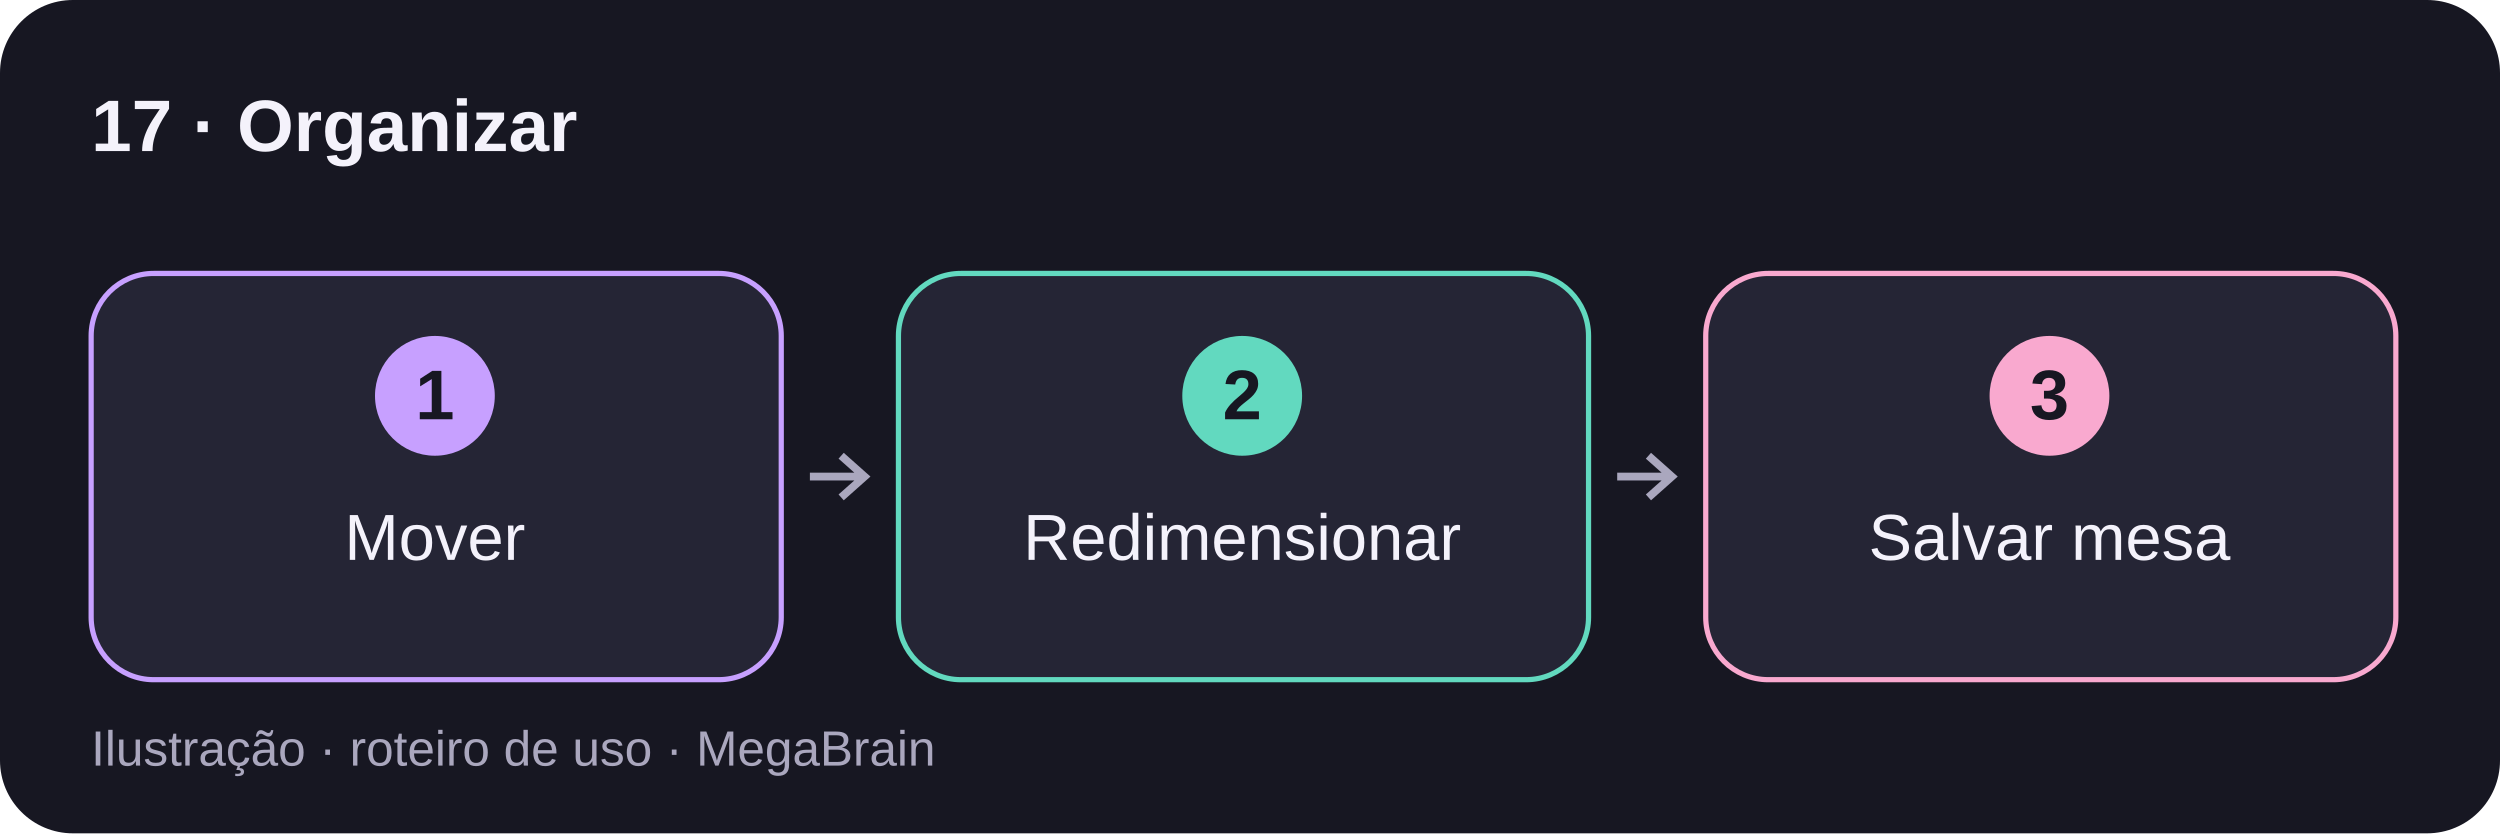
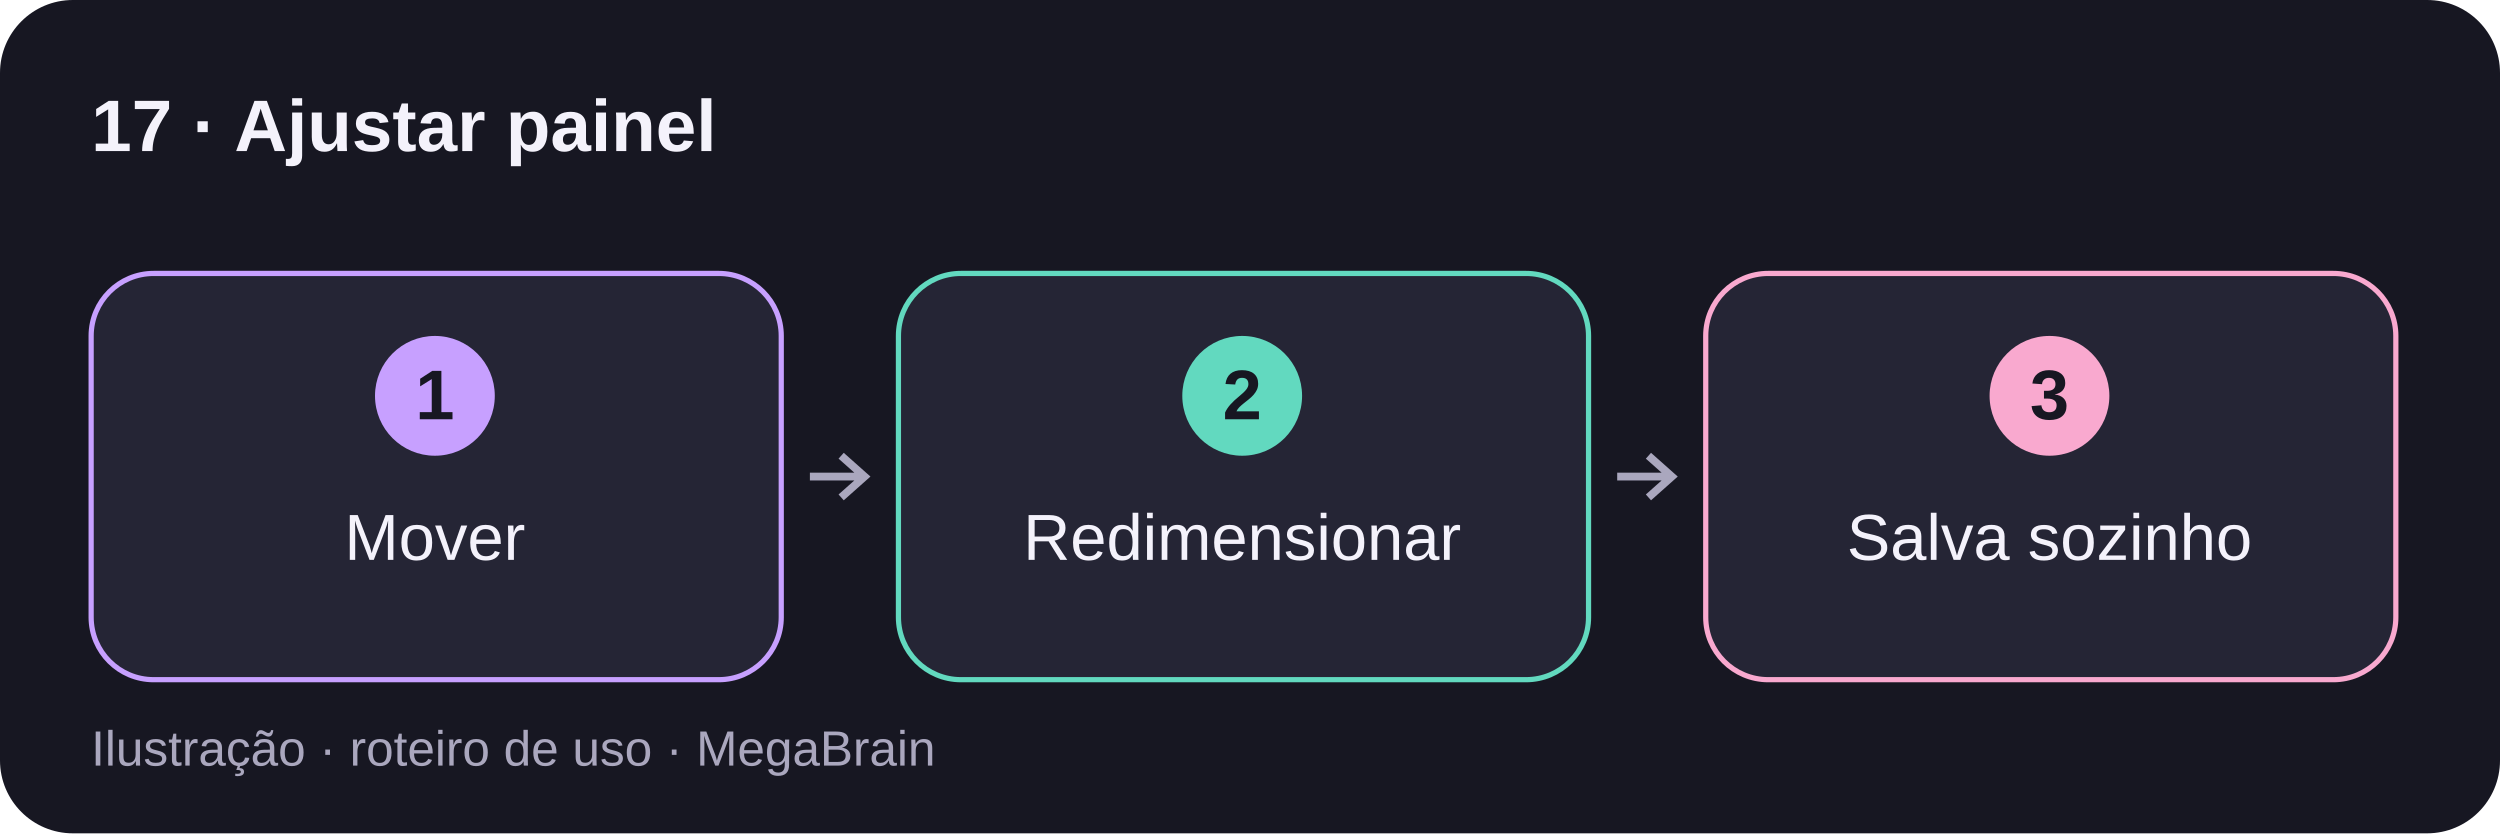
<svg xmlns="http://www.w3.org/2000/svg" width="960" height="320" viewBox="0 0 960 320" role="img" aria-labelledby="title desc">
  <rect width="960" height="320" rx="28" fill="#171722" />
-   <text x="35" y="58" font-family="Segoe UI,Arial,sans-serif" font-size="28" font-weight="700" fill="#f4f2fb">17 · Organizar</text>
+   <text x="35" y="58" font-family="Segoe UI,Arial,sans-serif" font-size="28" font-weight="700" fill="#f4f2fb">17 · Ajustar painel</text>
  <g font-family="Segoe UI,Arial,sans-serif">
    <rect x="35" y="105" width="265" height="156" rx="24" fill="#252535" stroke="#c7a0ff" stroke-width="2" />
    <circle cx="167" cy="152" r="23" fill="#c7a0ff" />
    <text x="167" y="161" text-anchor="middle" font-size="27" font-weight="700" fill="#171722">1</text>
    <text x="167" y="215" text-anchor="middle" font-size="25" fill="#f4f2fb">Mover</text>
    <path d="M 311 183 h 21 m -9 -8 9 8 -9 8" fill="none" stroke="#aaa7be" stroke-width="3" />
    <rect x="345" y="105" width="265" height="156" rx="24" fill="#252535" stroke="#62d9bf" stroke-width="2" />
    <circle cx="477" cy="152" r="23" fill="#62d9bf" />
    <text x="477" y="161" text-anchor="middle" font-size="27" font-weight="700" fill="#171722">2</text>
    <text x="477" y="215" text-anchor="middle" font-size="25" fill="#f4f2fb">Redimensionar</text>
    <path d="M 621 183 h 21 m -9 -8 9 8 -9 8" fill="none" stroke="#aaa7be" stroke-width="3" />
    <rect x="655" y="105" width="265" height="156" rx="24" fill="#252535" stroke="#f9a9cf" stroke-width="2" />
    <circle cx="787" cy="152" r="23" fill="#f9a9cf" />
    <text x="787" y="161" text-anchor="middle" font-size="27" font-weight="700" fill="#171722">3</text>
-     <text x="787" y="215" text-anchor="middle" font-size="25" fill="#f4f2fb">Salvar mesa</text>
+     <text x="787" y="215" text-anchor="middle" font-size="25" fill="#f4f2fb">Salva sozinho</text>
  </g>
  <text x="35" y="294" font-family="Segoe UI,Arial,sans-serif" font-size="19" fill="#aaa7be">Ilustração · roteiro de uso · MegaBrain</text>
</svg>
